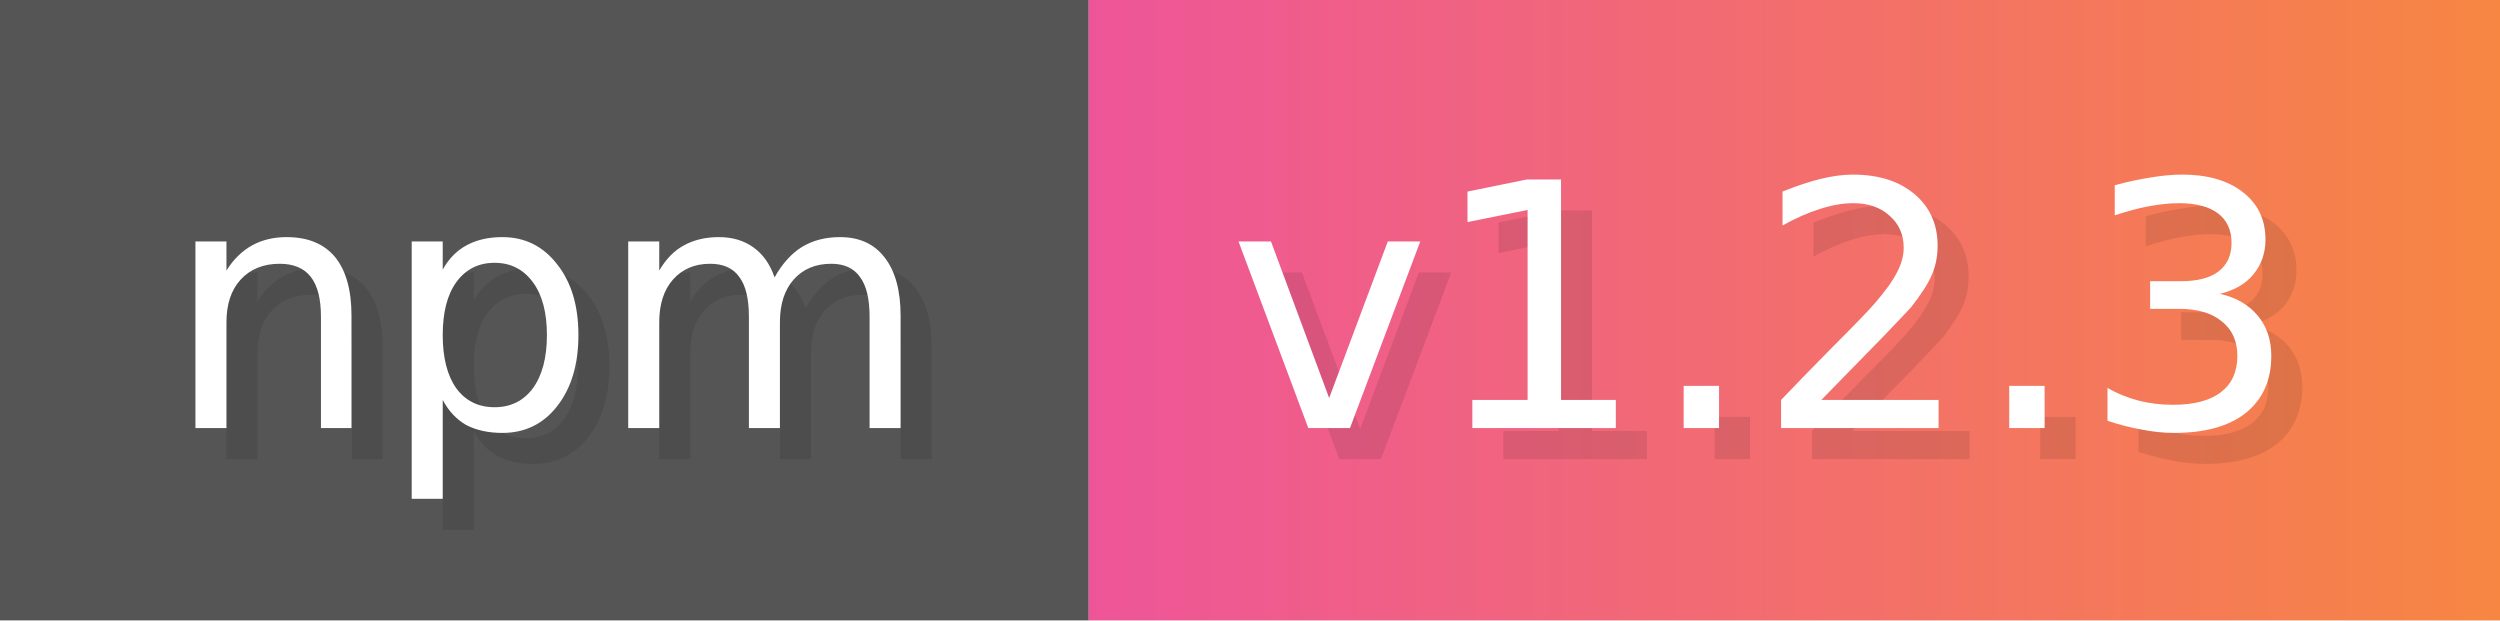
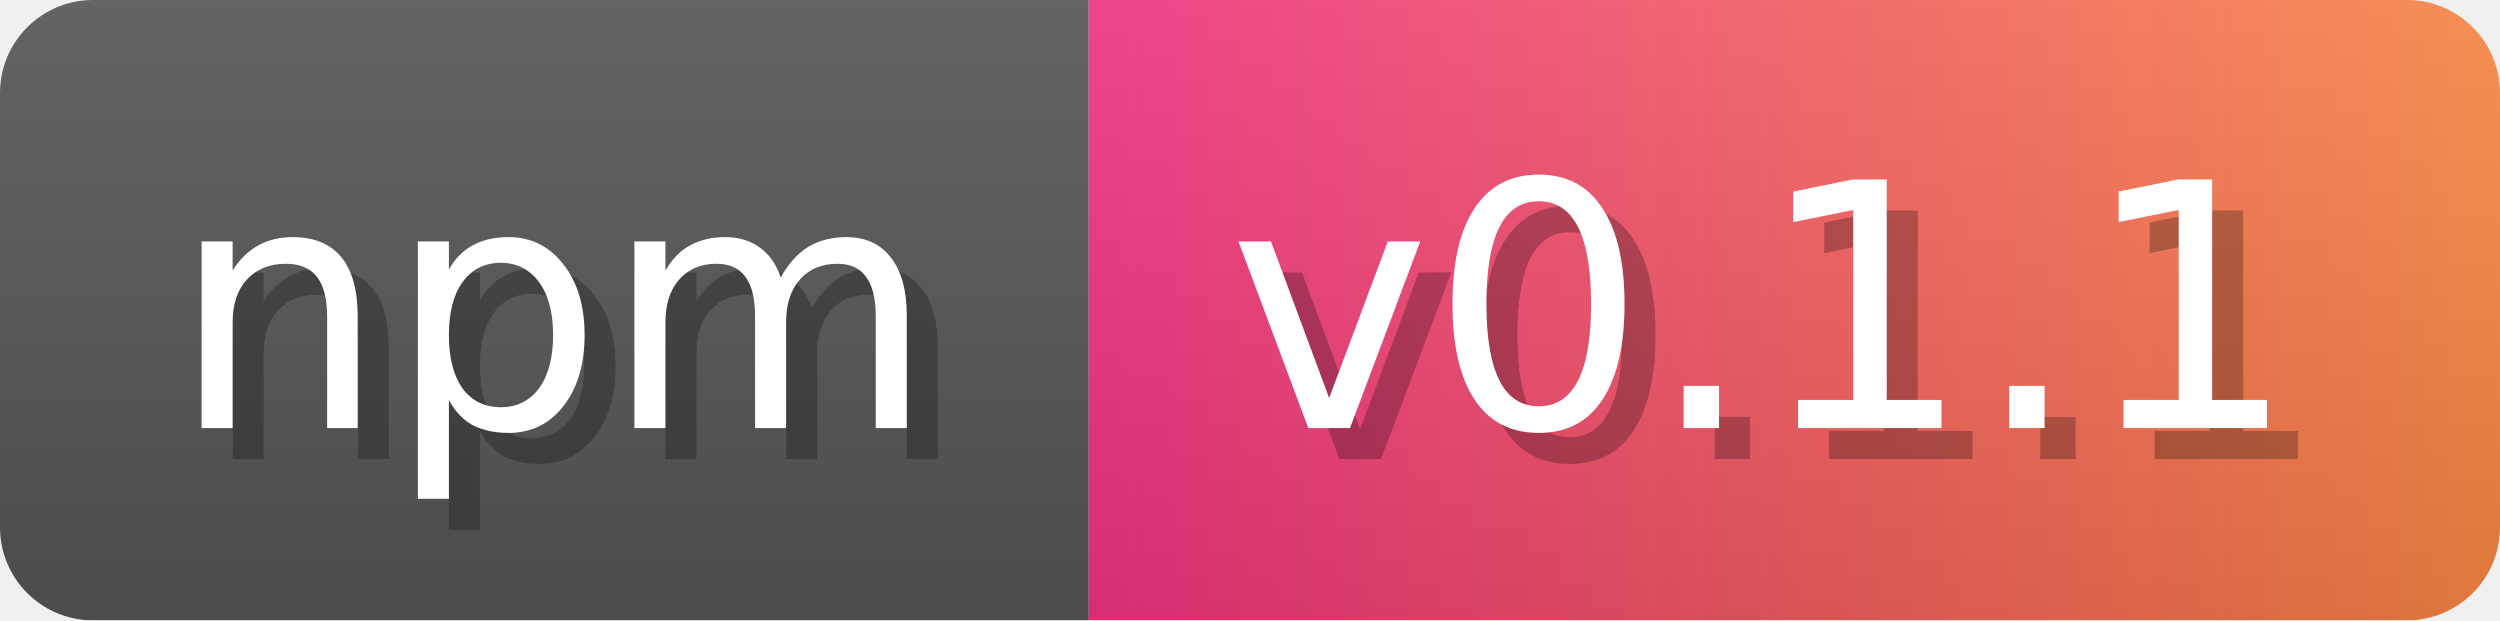
<svg xmlns="http://www.w3.org/2000/svg" width="80.6" height="20">
-   <g>
+   <linearGradient id="a" x2="0" y2="100%">
+     <stop offset="0" stop-color="#EEE" stop-opacity=".1" />
+     <stop offset="1" stop-opacity=".1" />
+   </linearGradient>
+   <mask id="m">
+     <rect width="80.6" height="20" rx="3" fill="#FFF" />
+   </mask>
+   <g mask="url(#m)">
    <rect width="35.1" height="20" fill="#555" />
    <rect x="35.1" width="45.5" height="20" fill="url(#x)" />
+     <rect width="80.6" height="20" fill="url(#a)" />
  </g>
  <g fill="#fff" text-anchor="start" font-family="Verdana,DejaVu Sans,sans-serif" font-size="11">
-     <text x="6.3" y="14.8" textLength="24.9" fill="#000" opacity="0.1">npm</text>
-     <text x="5.3" y="13.8" textLength="24.9">npm</text>
-     <text x="40.6" y="14.8" fill="#000" opacity="0.1" textLength="35.5">v1.2.3</text>
-     <text x="39.6" y="13.8" textLength="35.5">v1.2.3</text>
+     <text x="6.5" y="14.8" textLength="24.9" fill="#000" opacity="0.25">npm</text>
+     <text x="5.5" y="13.8" textLength="24.9">npm</text>
+     <text x="40.6" y="14.8" fill="#000" opacity="0.25" textLength="35.5">v0.1.1</text>
+     <text x="39.6" y="13.8" textLength="35.5">v0.1.1</text>
  </g>
  <linearGradient id="x" x1="0%" y1="0%" x2="100%" y2="0%">
-     <stop offset="0%" style="stop-color:#E59;stop-opacity:1" />
-     <stop offset="100%" style="stop-color:#f78642;stop-opacity:1" />
+     <stop offset="0%" style="stop-color:#EE3181;stop-opacity:1" />
+     <stop offset="100%" style="stop-color:#F78642;stop-opacity:1" />
  </linearGradient>
</svg>
